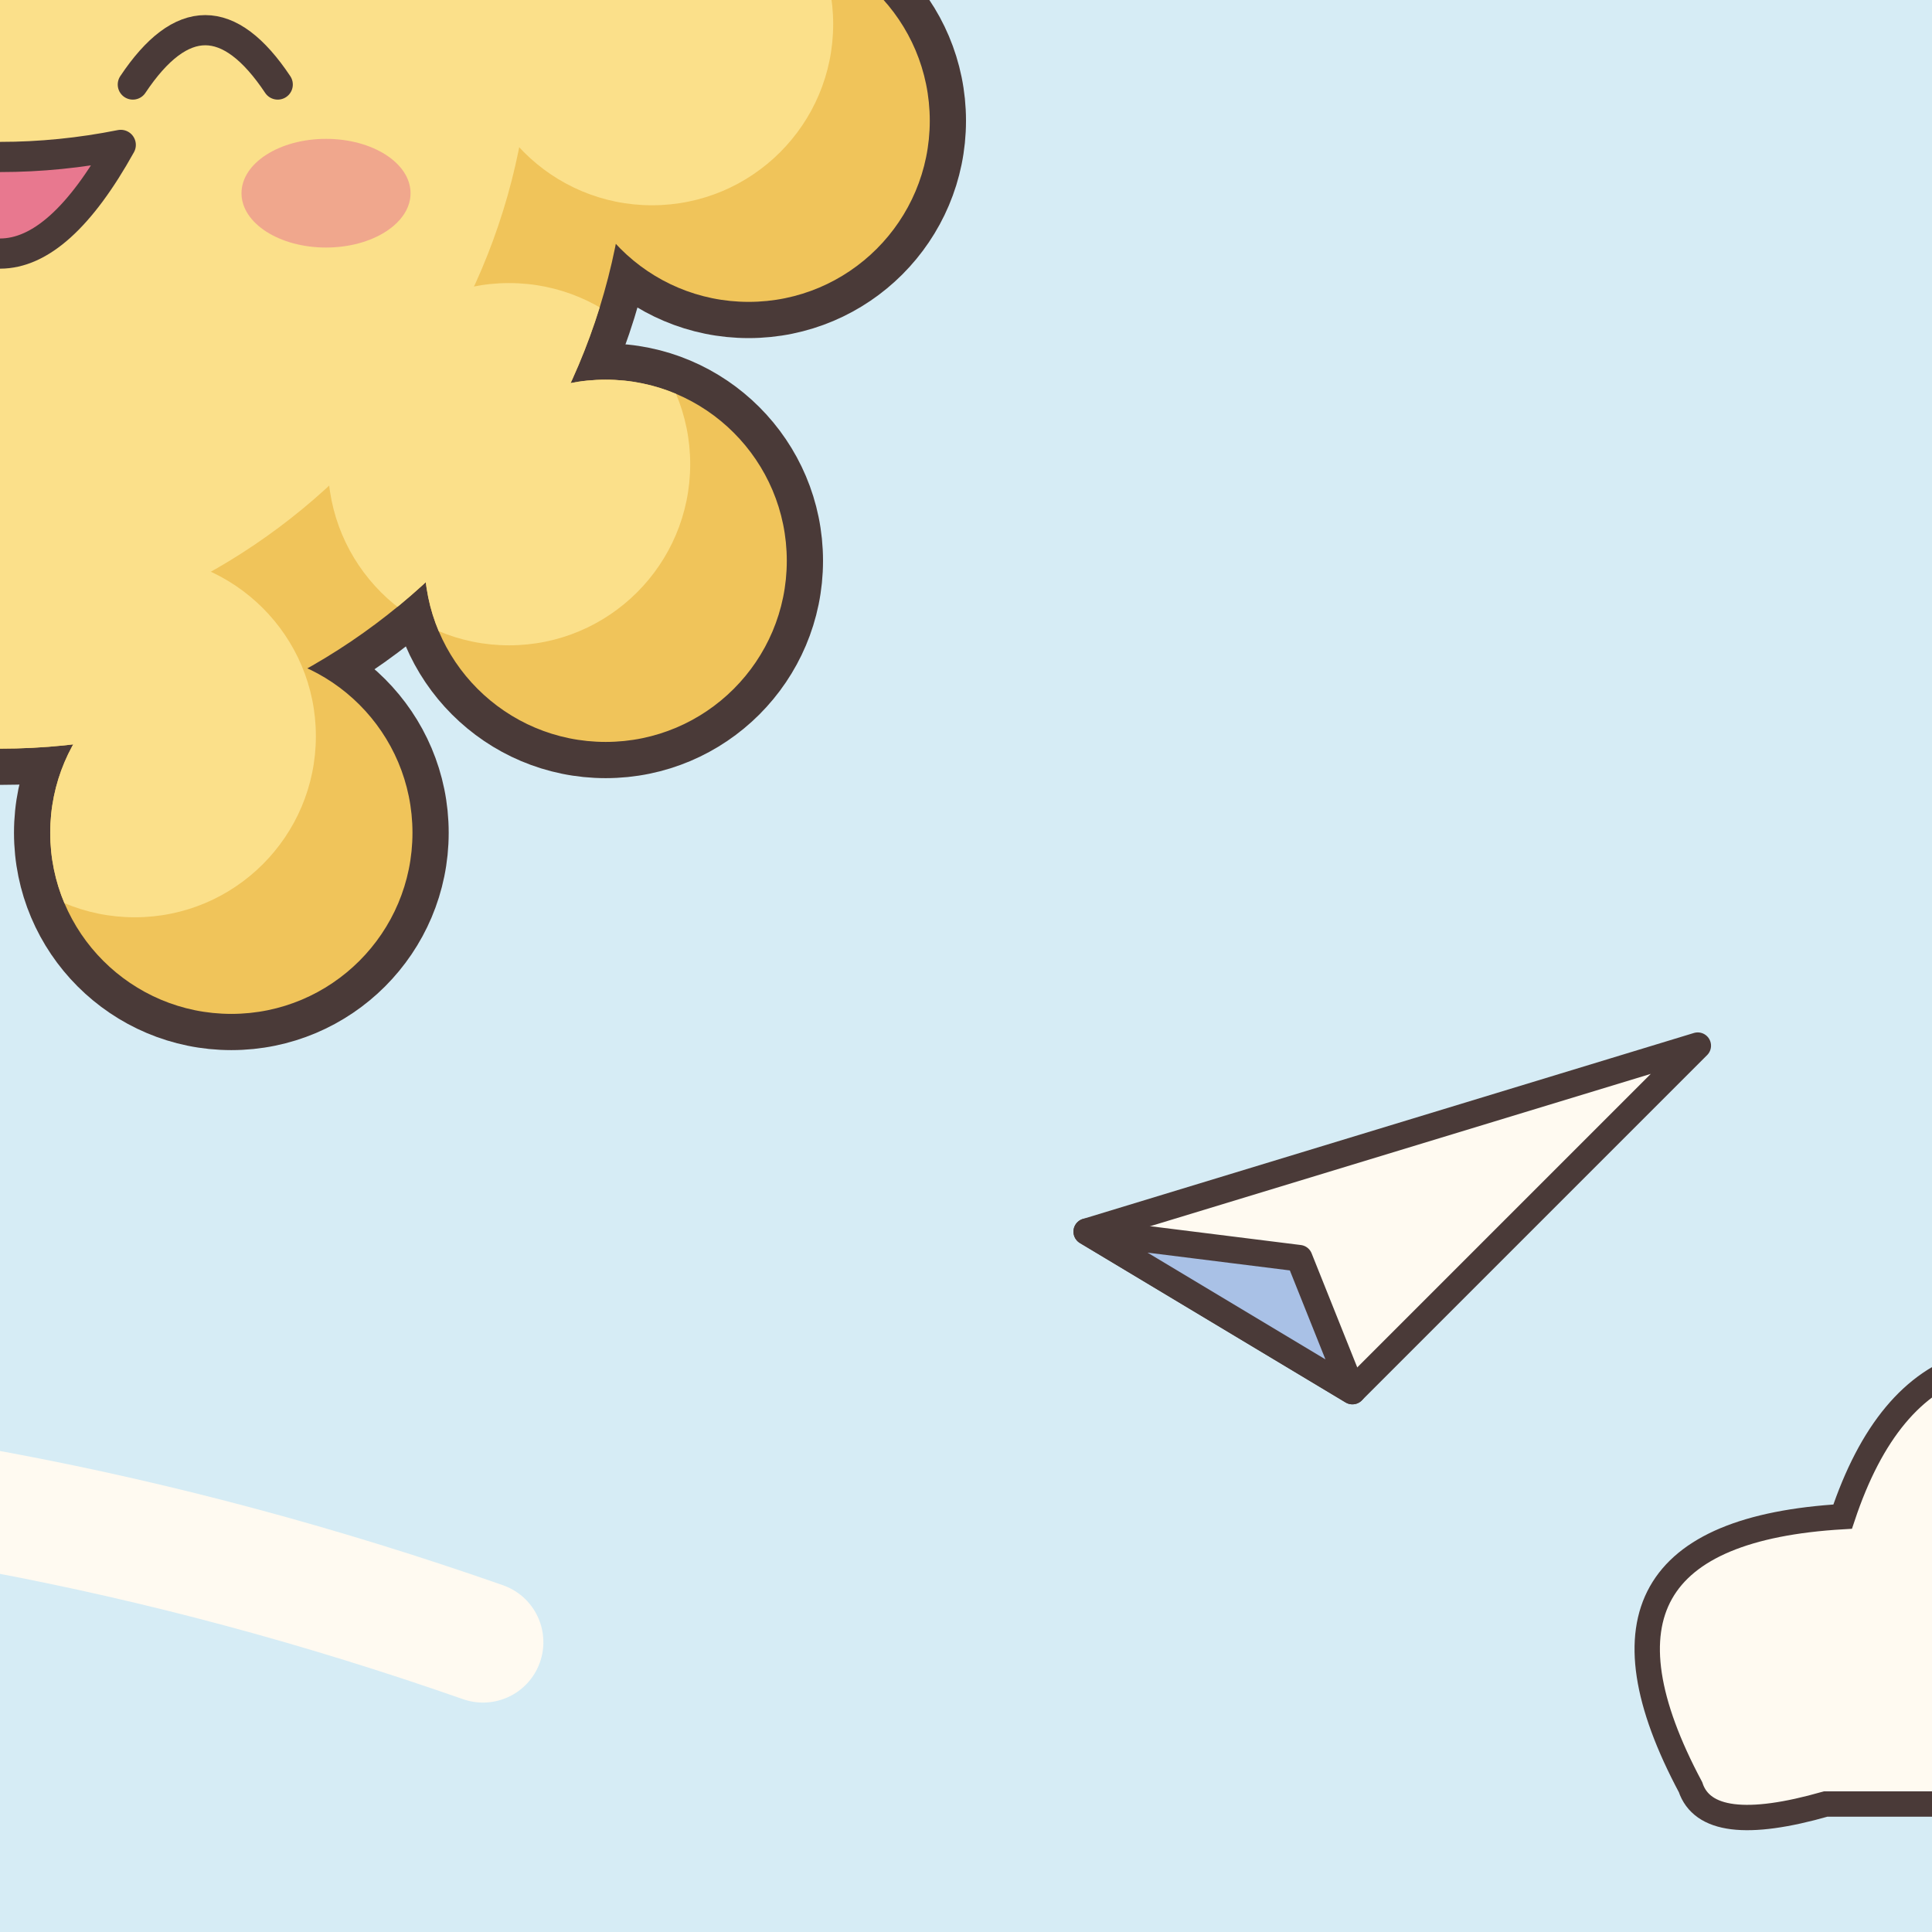
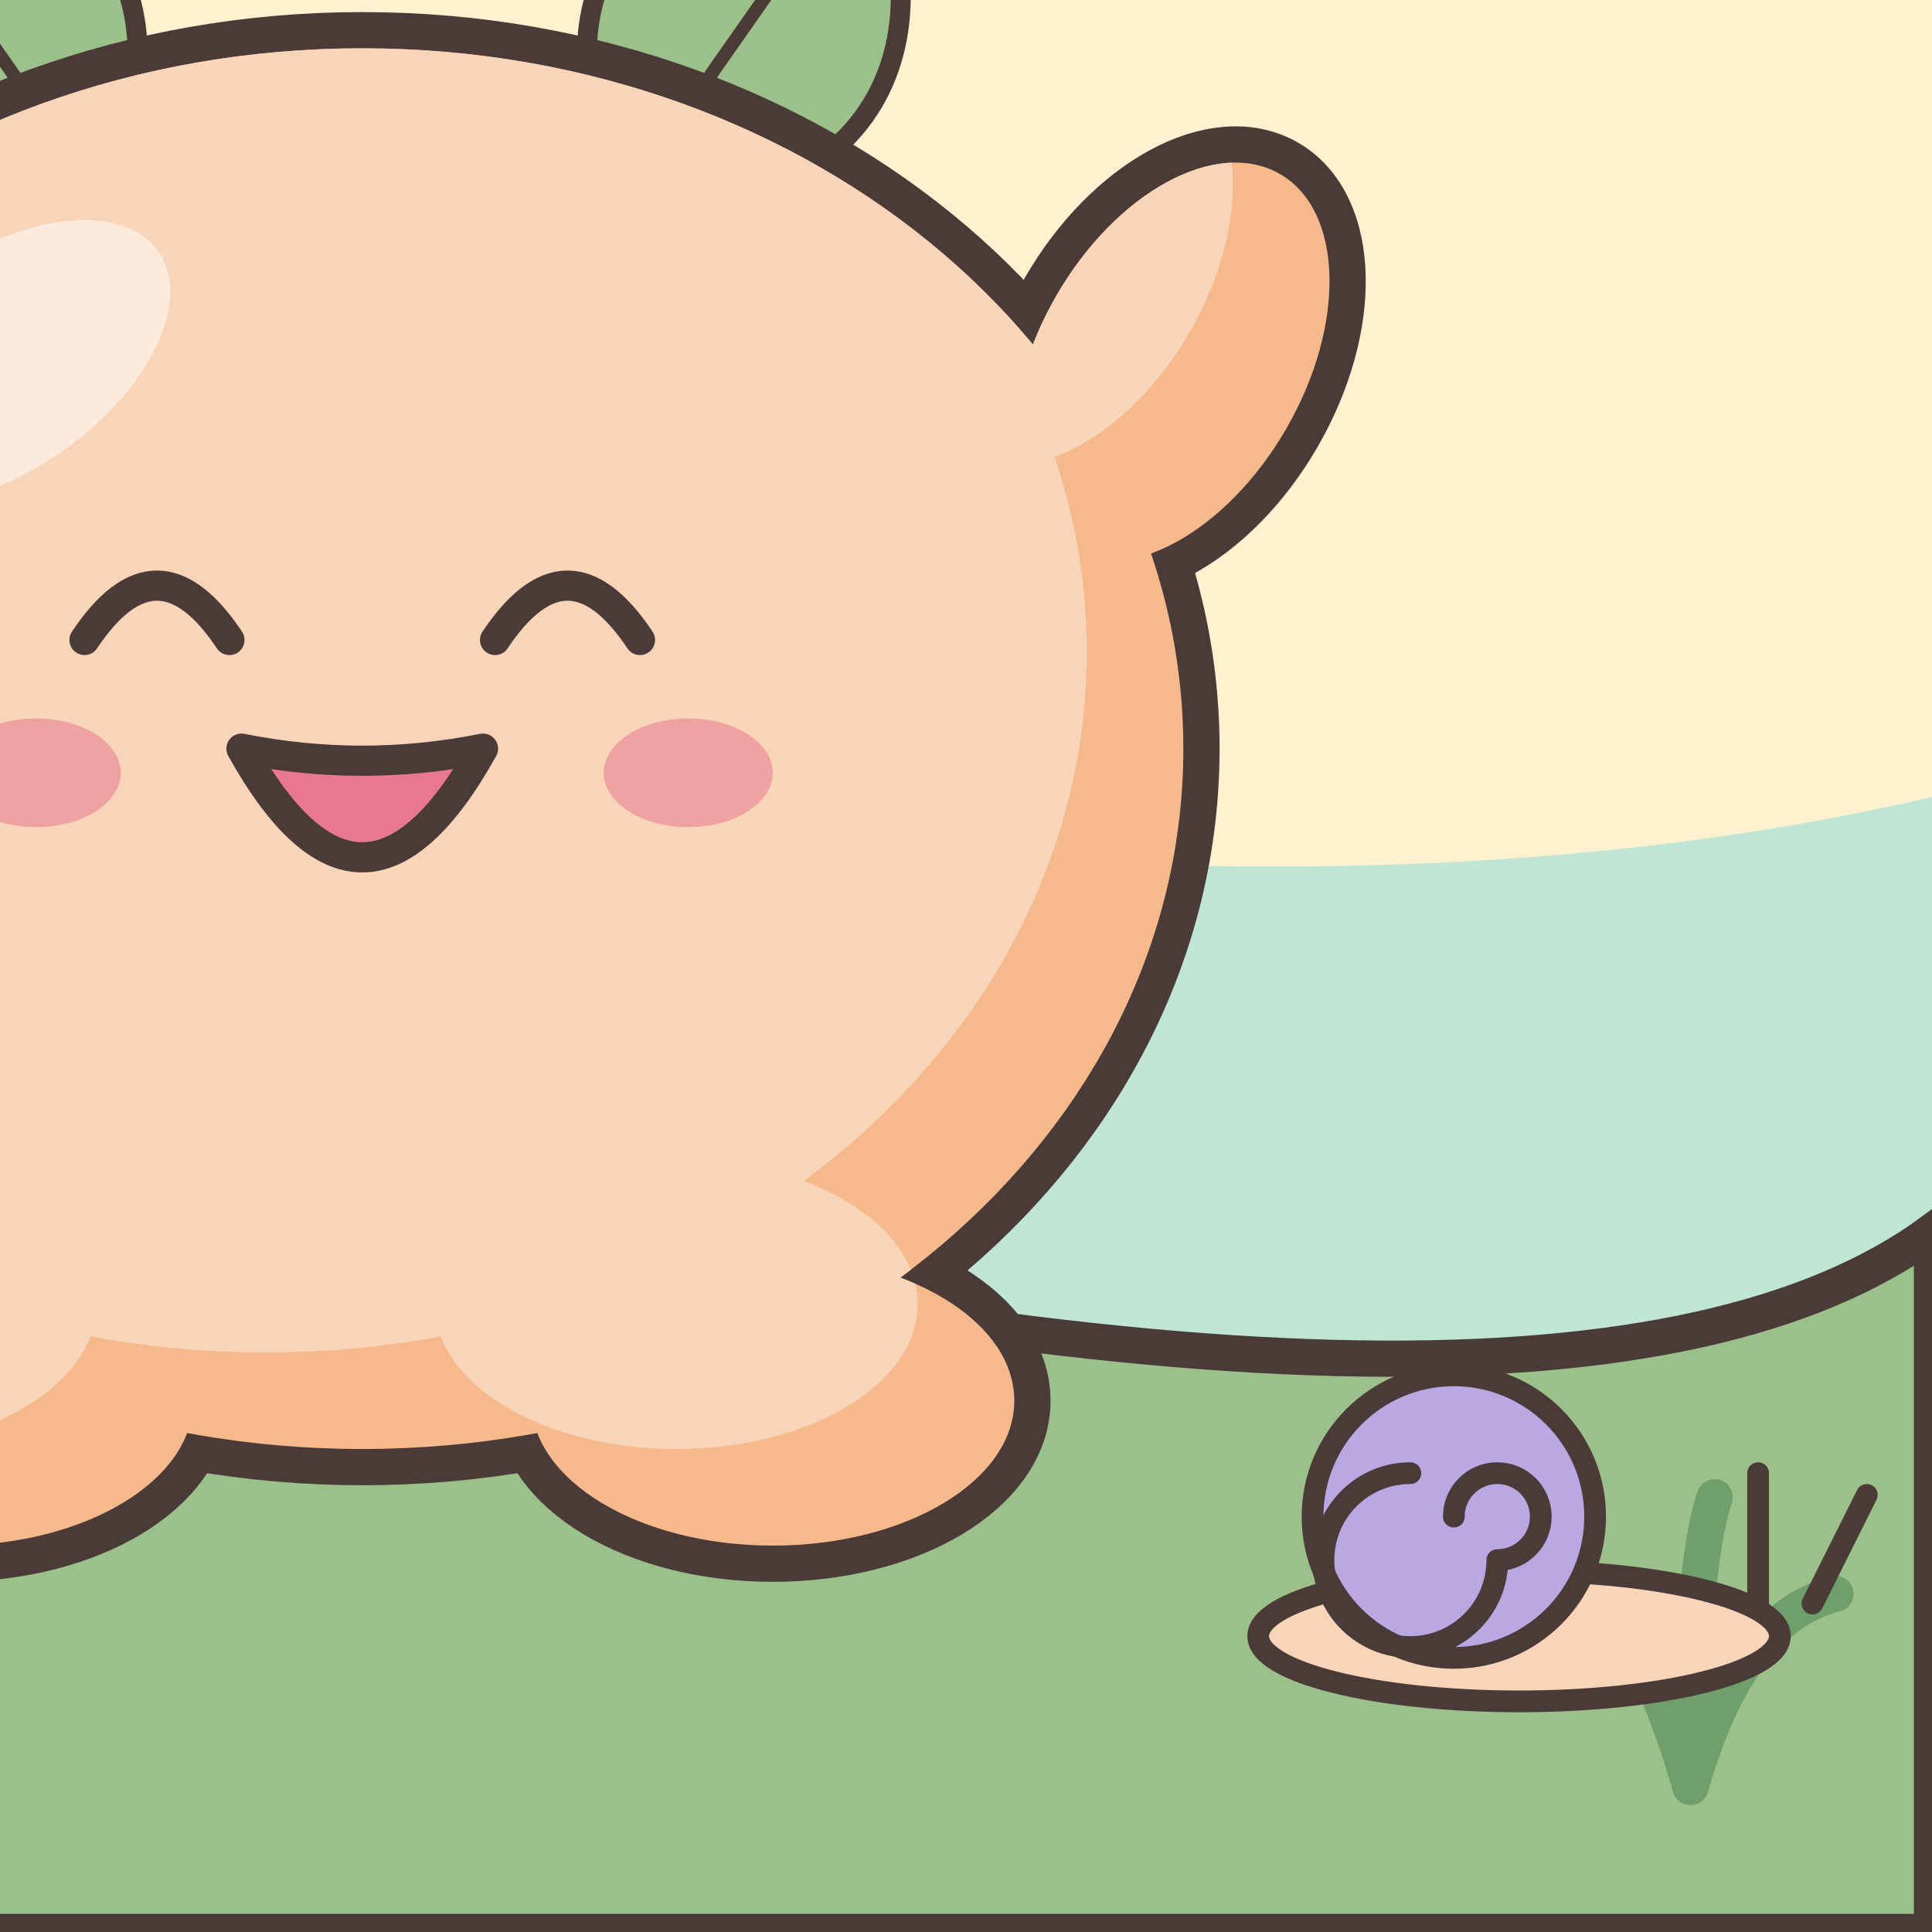
<svg xmlns="http://www.w3.org/2000/svg" width="160" height="160" viewBox="160 160 160 160">
-   <rect width="320" height="320" fill="#d6ecf5" />
-   <path d="M14 150A50 50 0 0 1 114 150" fill="none" stroke="#f4a9bd" stroke-width="7" />
-   <path d="M21 150A43 43 0 0 1 107 150" fill="none" stroke="#fbe08a" stroke-width="7" />
-   <path d="M28 150A36 36 0 0 1 100 150" fill="none" stroke="#9cc08a" stroke-width="7" />
-   <path d="M35 150A29 29 0 0 1 93 150" fill="none" stroke="#a9c1e6" stroke-width="7" />
-   <g transform="translate(60 66) scale(0.9)">
+   <rect width="320" height="320" fill="#fdf1cf" />
+   <g transform="translate(170 72) scale(0.55)">
    <path transform="translate(-30 -80)" d="M30 80Q14 50 48 48Q58 18 88 36Q118 30 124 58Q148 74 122 82H46Q32 86 30 80Z" fill="#fffaf1" stroke="#4a3a38" stroke-width="3" />
  </g>
-   <g transform="translate(258 66) scale(1.2)">
-     <g transform="scale(-1 1)">
-       <path d="M-10 0L-20 -5L-18 4Z" fill="#f4a9bd" stroke="#4a3a38" stroke-width="2" />
-       <ellipse rx="12" ry="8.5" fill="#f4a9bd" stroke="#4a3a38" stroke-width="2" />
-       <circle cx="9" cy="-6" r="6.5" fill="#f4a9bd" stroke="#4a3a38" stroke-width="2" />
-       <path d="M14 -7L21 -4L14 -2Z" fill="#e79c6c" stroke="#4a3a38" stroke-width="2" />
-       <ellipse cx="-2" cy="2" rx="6" ry="4" fill="#f9c6d3" stroke="#4a3a38" stroke-width="2" opacity=".8" />
-       <circle cx="10" cy="-7" r="1.6" fill="#4a3a38" />
+   <path d="M293.0 46.0L299.0 46.0" fill="none" stroke="#fbe08a" stroke-width="3" stroke-linecap="round" stroke-linejoin="round" />
+   <path d="M286.3 62.3L290.5 66.5" fill="none" stroke="#fbe08a" stroke-width="3" stroke-linecap="round" stroke-linejoin="round" />
+   <path d="M270.0 69.0L270.0 75.0" fill="none" stroke="#fbe08a" stroke-width="3" stroke-linecap="round" stroke-linejoin="round" />
+   <path d="M253.7 62.3L249.5 66.5" fill="none" stroke="#fbe08a" stroke-width="3" stroke-linecap="round" stroke-linejoin="round" />
+   <path d="M247.0 46.0L241.0 46.0" fill="none" stroke="#fbe08a" stroke-width="3" stroke-linecap="round" stroke-linejoin="round" />
+   <path d="M253.7 29.7L249.5 25.5" fill="none" stroke="#fbe08a" stroke-width="3" stroke-linecap="round" stroke-linejoin="round" />
+   <path d="M270.0 23.0L270.0 17.0" fill="none" stroke="#fbe08a" stroke-width="3" stroke-linecap="round" stroke-linejoin="round" />
+   <path d="M286.3 29.7L290.5 25.5" fill="none" stroke="#fbe08a" stroke-width="3" stroke-linecap="round" stroke-linejoin="round" />
+   <circle cx="270" cy="46" r="18" fill="#fbe08a" stroke="#4a3a38" stroke-width="3" />
+   <path d="M0 226Q80 200 170 220T320 226V320H0Z" fill="#bfe6d4" />
+   <path d="M0 262Q90 236 190 260T320 262V320H0Z" fill="#9cc08a" stroke="#4a3a38" stroke-width="3" />
+   <path d="M90 150V290" fill="none" stroke="#4a3a38" stroke-width="3" stroke-linecap="round" stroke-linejoin="round" />
+   <g transform="translate(90 285) rotate(-140) scale(1)">
+     <path d="M0 0C14-30 46-30 62 0C46 30 14 30 0 0Z" fill="#9cc08a" stroke="#4a3a38" stroke-width="3" />
+     <path d="M4 0H54" fill="none" stroke="#4a3a38" stroke-width="2" stroke-linecap="round" stroke-linejoin="round" />
+   </g>
+   <ellipse cx="90" cy="69" rx="16.2" ry="28.8" fill="#f6b98c" stroke="#4a3a38" stroke-width="3" transform="rotate(15 90 105)" />
+   <ellipse cx="90" cy="69" rx="16.2" ry="28.8" fill="#f6b98c" stroke="#4a3a38" stroke-width="3" transform="rotate(75 90 105)" />
+   <ellipse cx="90" cy="69" rx="16.2" ry="28.8" fill="#f6b98c" stroke="#4a3a38" stroke-width="3" transform="rotate(135 90 105)" />
+   <ellipse cx="90" cy="69" rx="16.2" ry="28.8" fill="#f6b98c" stroke="#4a3a38" stroke-width="3" transform="rotate(195 90 105)" />
+   <ellipse cx="90" cy="69" rx="16.2" ry="28.8" fill="#f6b98c" stroke="#4a3a38" stroke-width="3" transform="rotate(255 90 105)" />
+   <ellipse cx="90" cy="69" rx="16.2" ry="28.8" fill="#f6b98c" stroke="#4a3a38" stroke-width="3" transform="rotate(315 90 105)" />
+   <circle cx="90" cy="105" r="14" fill="#fbe08a" stroke="#4a3a38" stroke-width="3" />
+   <g transform="translate(34 52) scale(1.1)">
+     <ellipse cx="-4" cy="-9" rx="6" ry="4" fill="#fff" stroke="#4a3a38" stroke-width="2" transform="rotate(-25 -4 -9)" />
+     <ellipse cx="5" cy="-9" rx="6" ry="4" fill="#fff" stroke="#4a3a38" stroke-width="2" transform="rotate(25 5 -9)" />
+     <ellipse rx="12" ry="8" fill="#fbe08a" stroke="#4a3a38" stroke-width="2" />
+     <path d="M-3 -7V7M4 -7V7" fill="none" stroke="#4a3a38" stroke-width="2.5" stroke-linecap="round" stroke-linejoin="round" />
+     <circle cx="-8" cy="-1" r="1.7" fill="#4a3a38" />
+   </g>
+   <g transform="translate(262 120) scale(1.1)">
+     <ellipse cx="-9" cy="-6" rx="10" ry="8" fill="#f4a9bd" stroke="#4a3a38" stroke-width="2" transform="rotate(-25 -9 -6)" />
+     <ellipse cx="9" cy="-6" rx="10" ry="8" fill="#f4a9bd" stroke="#4a3a38" stroke-width="2" transform="rotate(25 9 -6)" />
+     <ellipse cx="-7" cy="7" rx="7" ry="6" fill="#f6b98c" stroke="#4a3a38" stroke-width="2" />
+     <ellipse cx="7" cy="7" rx="7" ry="6" fill="#f6b98c" stroke="#4a3a38" stroke-width="2" />
+     <path d="M0 -9V10" fill="none" stroke="#4a3a38" stroke-width="3" stroke-linecap="round" stroke-linejoin="round" />
+     <path d="M0 -9Q-4 -17 -8 -17M0 -9Q4 -17 8 -17" fill="none" stroke="#4a3a38" stroke-width="2" stroke-linecap="round" stroke-linejoin="round" />
+   </g>
+   <g transform="translate(36 296) scale(1.1)">
+     <path d="M-7 0V-14H7V0Q0 4 -7 0Z" fill="#fffaf1" stroke="#4a3a38" stroke-width="2" />
+     <path d="M-20 -14A20 16 0 0 1 20 -14Z" fill="#e8788f" stroke="#4a3a38" stroke-width="2" />
+     <circle cx="-8" cy="-22" r="3" fill="#fff" />
+     <circle cx="6" cy="-26" r="2.5" fill="#fff" />
+     <circle cx="12" cy="-19" r="2" fill="#fff" />
+   </g>
+   <path d="M60 312q-4-14-10-18M60 312q0-18 2-24M60 312q4-14 12-16" fill="none" stroke="#6f9f6b" stroke-width="3" stroke-linecap="round" stroke-linejoin="round" />
+   <path d="M300 308q-4-14-10-18M300 308q0-18 2-24M300 308q4-14 12-16" fill="none" stroke="#6f9f6b" stroke-width="3" stroke-linecap="round" stroke-linejoin="round" />
+   <g transform="translate(168 176) rotate(-125) scale(0.55)">
+     <path d="M0 0C14-30 46-30 62 0C46 30 14 30 0 0Z" fill="#9cc08a" stroke="#4a3a38" stroke-width="3" />
+     <path d="M4 0H54" fill="none" stroke="#4a3a38" stroke-width="2" stroke-linecap="round" stroke-linejoin="round" />
+   </g>
+   <g transform="translate(212 176) rotate(-55) scale(0.55)">
+     <path d="M0 0C14-30 46-30 62 0C46 30 14 30 0 0Z" fill="#9cc08a" stroke="#4a3a38" stroke-width="3" />
+     <path d="M4 0H54" fill="none" stroke="#4a3a38" stroke-width="2" stroke-linecap="round" stroke-linejoin="round" />
+   </g>
+   <g stroke="#4a3a38" stroke-width="6" stroke-linejoin="round" fill="#4a3a38">
+     <ellipse cx="190" cy="222" rx="68" ry="58" />
+     <ellipse cx="156" cy="276" rx="20" ry="12" />
+     <ellipse cx="224" cy="276" rx="20" ry="12" />
+     <ellipse cx="128" cy="216" rx="11" ry="18" transform="rotate(50 128 216)" />
+     <ellipse cx="257" cy="190" rx="11" ry="18" transform="rotate(30 257 190)" />
+   </g>
+   <clipPath id="pip">
+     <ellipse cx="190" cy="222" rx="68" ry="58" />
+     <ellipse cx="156" cy="276" rx="20" ry="12" />
+     <ellipse cx="224" cy="276" rx="20" ry="12" />
+     <ellipse cx="128" cy="216" rx="11" ry="18" transform="rotate(50 128 216)" />
+     <ellipse cx="257" cy="190" rx="11" ry="18" transform="rotate(30 257 190)" />
+   </clipPath>
+   <g clip-path="url(#pip)">
+     <rect width="320" height="320" fill="#f6b98c" />
+     <g transform="translate(-8 -8)" fill="#f8d5b8">
+       <ellipse cx="190" cy="222" rx="68" ry="58" />
+       <ellipse cx="156" cy="276" rx="20" ry="12" />
+       <ellipse cx="224" cy="276" rx="20" ry="12" />
+       <ellipse cx="128" cy="216" rx="11" ry="18" transform="rotate(50 128 216)" />
+       <ellipse cx="257" cy="190" rx="11" ry="18" transform="rotate(30 257 190)" />
+     </g>
+     <ellipse cx="160" cy="190" rx="16" ry="9" fill="#fff" opacity=".5" transform="rotate(-35 160 190)" />
+   </g>
+   <path d="M167 213Q173 204 179 213" fill="none" stroke="#4a3a38" stroke-width="2.5" stroke-linecap="round" stroke-linejoin="round" />
+   <path d="M201 213Q207 204 213 213" fill="none" stroke="#4a3a38" stroke-width="2.5" stroke-linecap="round" stroke-linejoin="round" />
+   <ellipse cx="163" cy="224" rx="7" ry="4.5" fill="#e8788f" opacity=".55" />
+   <ellipse cx="217" cy="224" rx="7" ry="4.5" fill="#e8788f" opacity=".55" />
+   <path d="M180 222Q190 224 200 222Q190 240 180 222Z" fill="#e8788f" stroke="#4a3a38" stroke-width="2.5" stroke-linejoin="round" />
+   <g transform="translate(110 196) scale(1)">
+     <g transform="rotate(-15)">
+       <path d="M-12 2L-28 12" fill="none" stroke="#4a3a38" stroke-width="4" stroke-linecap="round" stroke-linejoin="round" />
+       <ellipse cx="-29" cy="13" rx="3" ry="5" fill="#8fb0dd" stroke="#4a3a38" stroke-width="2" />
+       <path d="M12 -5Q24 -2 12 9" fill="none" stroke="#4a3a38" stroke-width="3" stroke-linecap="round" stroke-linejoin="round" />
+       <rect x="-12" y="-10" width="24" height="20" rx="5" fill="#a9c1e6" stroke="#4a3a38" stroke-width="2" />
+       <path d="M-8 -4H8" fill="none" stroke="#fff" stroke-width="2" stroke-linecap="round" stroke-linejoin="round" />
    </g>
  </g>
-   <g transform="translate(280 120) scale(0.5)">
-     <path transform="translate(-30 -80)" d="M30 80Q14 50 48 48Q58 18 88 36Q118 30 124 58Q148 74 122 82H46Q32 86 30 80Z" fill="#c9dcf2" stroke="#4a3a38" stroke-width="3" />
+   <path d="M78 212.6Q81 218 78 221Q75 218 78 212.6Z" fill="#a9c1e6" stroke="#4a3a38" stroke-width="2" />
+   <path d="M74 227.32Q76.6 232 74 234.6Q71.4 232 74 227.32Z" fill="#a9c1e6" stroke="#4a3a38" stroke-width="2" />
+   <path d="M84 238.04Q86.2 242 84 244.2Q81.8 242 84 238.04Z" fill="#a9c1e6" stroke="#4a3a38" stroke-width="2" />
+   <g transform="translate(284 300) scale(0.9)">
+     <ellipse cx="2" cy="-5" rx="24" ry="6" fill="#f8d5b8" stroke="#4a3a38" stroke-width="2" />
+     <path d="M24 -8V-20M29 -8L34 -18" fill="none" stroke="#4a3a38" stroke-width="2" stroke-linecap="round" stroke-linejoin="round" />
+     <circle cx="-4" cy="-16" r="13" fill="#b9a8e2" stroke="#4a3a38" stroke-width="2" />
+     <path d="M-4 -16a4 4 0 1 1 4 4a8 8 0 1 1-8-8" fill="none" stroke="#4a3a38" stroke-width="2" stroke-linecap="round" stroke-linejoin="round" />
  </g>
-   <g transform="translate(52 232) scale(0.8)">
-     <path d="M-12 24L-8 42M12 24L8 42" fill="none" stroke="#4a3a38" stroke-width="2" stroke-linecap="round" stroke-linejoin="round" />
-     <rect x="-10" y="42" width="20" height="13" rx="3" fill="#f6b98c" stroke="#4a3a38" stroke-width="2" />
-     <circle r="26" fill="#f4a9bd" stroke="#4a3a38" stroke-width="2" />
-     <path d="M0 -26C-14 -10 -14 10 0 26C14 10 14 -10 0 -26Z" fill="#fbe08a" stroke="#4a3a38" stroke-width="2" />
-   </g>
-   <g transform="translate(250 262) scale(1.1)">
-     <path d="M0 0L46 -14L20 12Z" fill="#fffaf1" stroke="#4a3a38" stroke-width="2" stroke-linejoin="round" />
-     <path d="M0 0L20 12L16 2Z" fill="#a9c1e6" stroke="#4a3a38" stroke-width="2" stroke-linejoin="round" />
-   </g>
-   <g transform="translate(300 308) scale(0.7)">
-     <path transform="translate(-30 -80)" d="M30 80Q14 50 48 48Q58 18 88 36Q118 30 124 58Q148 74 122 82H46Q32 86 30 80Z" fill="#fffaf1" stroke="#4a3a38" stroke-width="3" />
-   </g>
-   <g stroke="#4a3a38" stroke-width="6" stroke-linejoin="round" fill="#4a3a38">
-     <circle cx="222" cy="170" r="15" />
-     <circle cx="210.159" cy="206.443" r="15" />
-     <circle cx="179.159" cy="228.966" r="15" />
-     <circle cx="140.841" cy="228.966" r="15" />
-     <circle cx="109.841" cy="206.443" r="15" />
-     <circle cx="98" cy="170" r="15" />
-     <circle cx="109.841" cy="133.557" r="15" />
-     <circle cx="140.841" cy="111.034" r="15" />
-     <circle cx="179.159" cy="111.034" r="15" />
-     <circle cx="210.159" cy="133.557" r="15" />
-     <circle cx="160" cy="170" r="52" />
-   </g>
-   <clipPath id="sunny">
-     <circle cx="222" cy="170" r="15" />
-     <circle cx="210.159" cy="206.443" r="15" />
-     <circle cx="179.159" cy="228.966" r="15" />
-     <circle cx="140.841" cy="228.966" r="15" />
-     <circle cx="109.841" cy="206.443" r="15" />
-     <circle cx="98" cy="170" r="15" />
-     <circle cx="109.841" cy="133.557" r="15" />
-     <circle cx="140.841" cy="111.034" r="15" />
-     <circle cx="179.159" cy="111.034" r="15" />
-     <circle cx="210.159" cy="133.557" r="15" />
-     <circle cx="160" cy="170" r="52" />
-   </clipPath>
-   <g clip-path="url(#sunny)">
-     <rect width="320" height="320" fill="#f0c45a" />
-     <g transform="translate(-8 -8)" fill="#fbe08a">
-       <circle cx="222" cy="170" r="15" />
-       <circle cx="210.159" cy="206.443" r="15" />
-       <circle cx="179.159" cy="228.966" r="15" />
-       <circle cx="140.841" cy="228.966" r="15" />
-       <circle cx="109.841" cy="206.443" r="15" />
-       <circle cx="98" cy="170" r="15" />
-       <circle cx="109.841" cy="133.557" r="15" />
-       <circle cx="140.841" cy="111.034" r="15" />
-       <circle cx="179.159" cy="111.034" r="15" />
-       <circle cx="210.159" cy="133.557" r="15" />
-       <circle cx="160" cy="170" r="52" />
-     </g>
-     <ellipse cx="135" cy="142" rx="18" ry="9" fill="#fff" opacity=".5" transform="rotate(-35 135 142)" />
-   </g>
-   <circle cx="143" cy="164" r="4.5" fill="#4a3a38" />
-   <circle cx="144.5" cy="162.5" r="1.35" fill="#fff" />
-   <path d="M171 167Q177 158 183 167" fill="none" stroke="#4a3a38" stroke-width="2.5" stroke-linecap="round" stroke-linejoin="round" />
-   <ellipse cx="133" cy="176" rx="7" ry="4.5" fill="#e8788f" opacity=".55" />
-   <ellipse cx="187" cy="176" rx="7" ry="4.5" fill="#e8788f" opacity=".55" />
-   <path d="M150 172Q160 174 170 172Q160 190 150 172Z" fill="#e8788f" stroke="#4a3a38" stroke-width="2.5" stroke-linejoin="round" />
-   <g transform="translate(160 104) scale(0.8)">
-     <g transform="scale(1 1)">
-       <path d="M-10 0L-20 -5L-18 4Z" fill="#b9a8e2" stroke="#4a3a38" stroke-width="2" />
-       <ellipse rx="12" ry="8.5" fill="#b9a8e2" stroke="#4a3a38" stroke-width="2" />
-       <circle cx="9" cy="-6" r="6.5" fill="#b9a8e2" stroke="#4a3a38" stroke-width="2" />
-       <path d="M14 -7L21 -4L14 -2Z" fill="#e79c6c" stroke="#4a3a38" stroke-width="2" />
-       <ellipse cx="-2" cy="2" rx="6" ry="4" fill="#f9c6d3" stroke="#4a3a38" stroke-width="2" opacity=".8" />
-       <circle cx="10" cy="-7" r="1.6" fill="#4a3a38" />
-     </g>
-   </g>
-   <path d="M40 292Q120 268 200 296" fill="none" stroke="#fffaf1" stroke-width="10" stroke-linecap="round" />
</svg>
